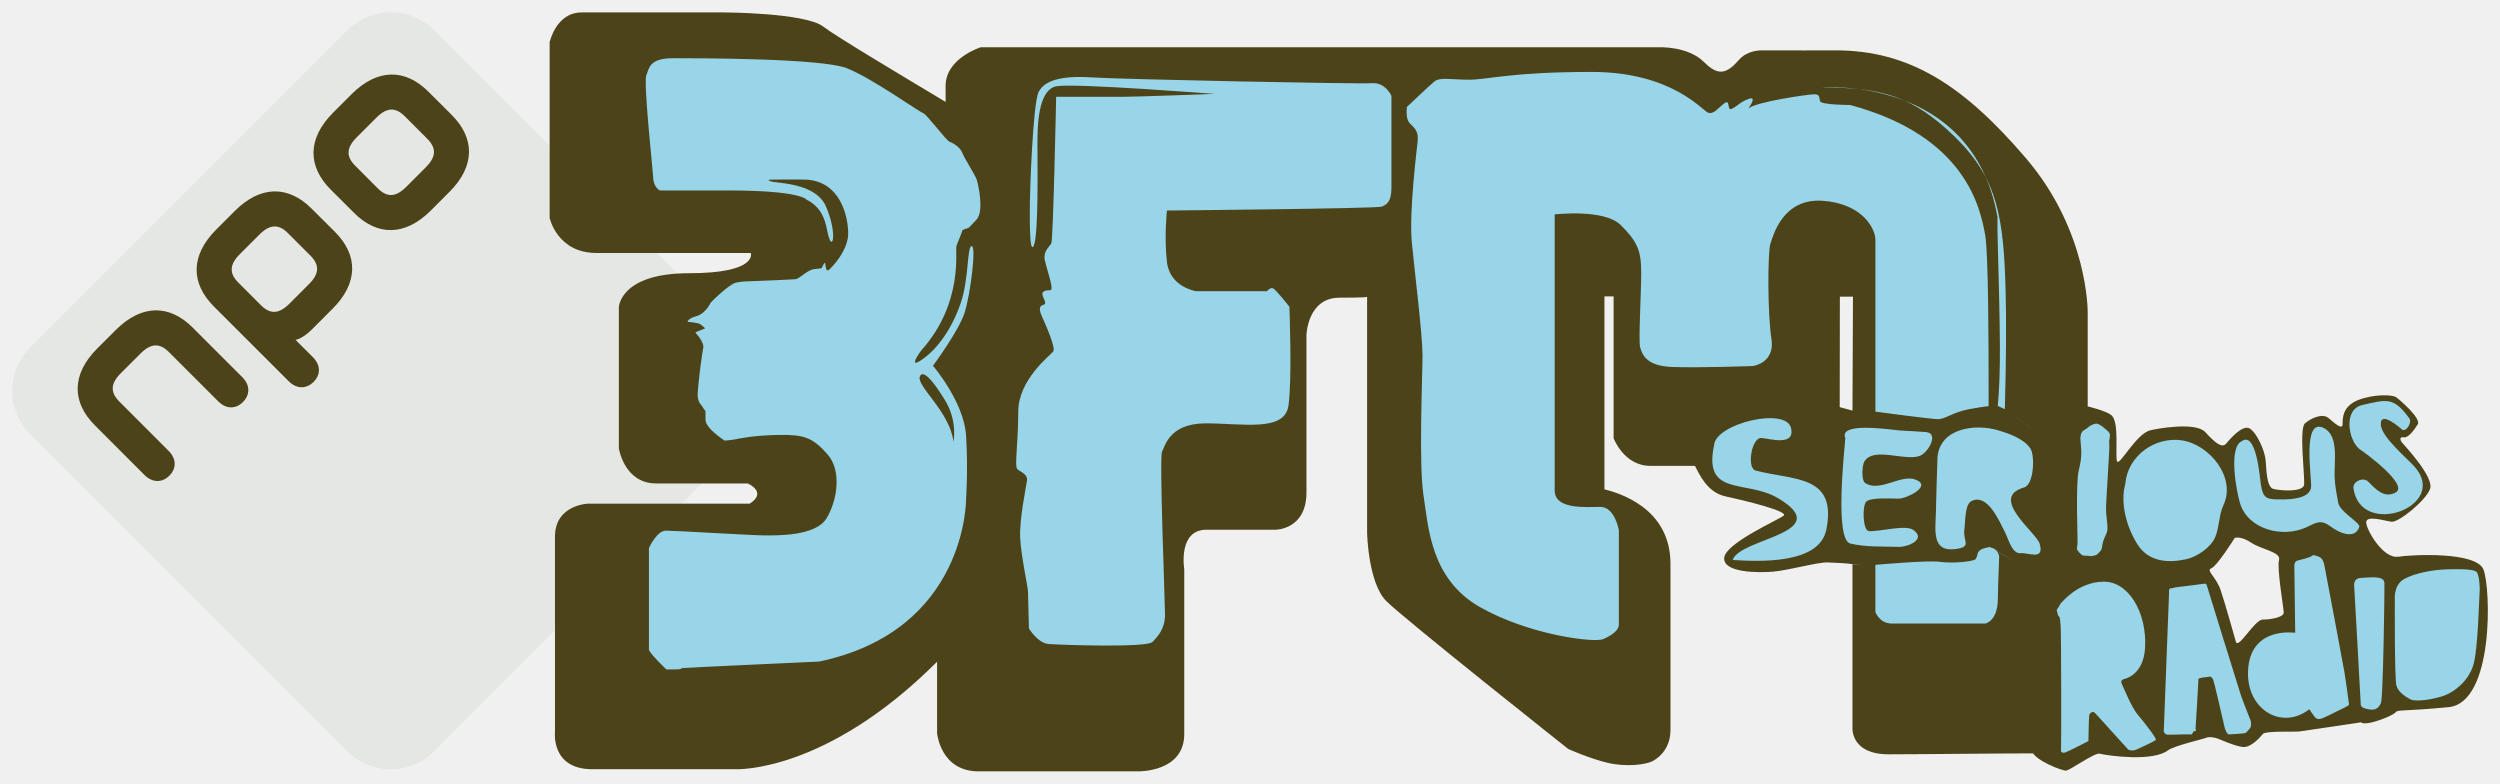
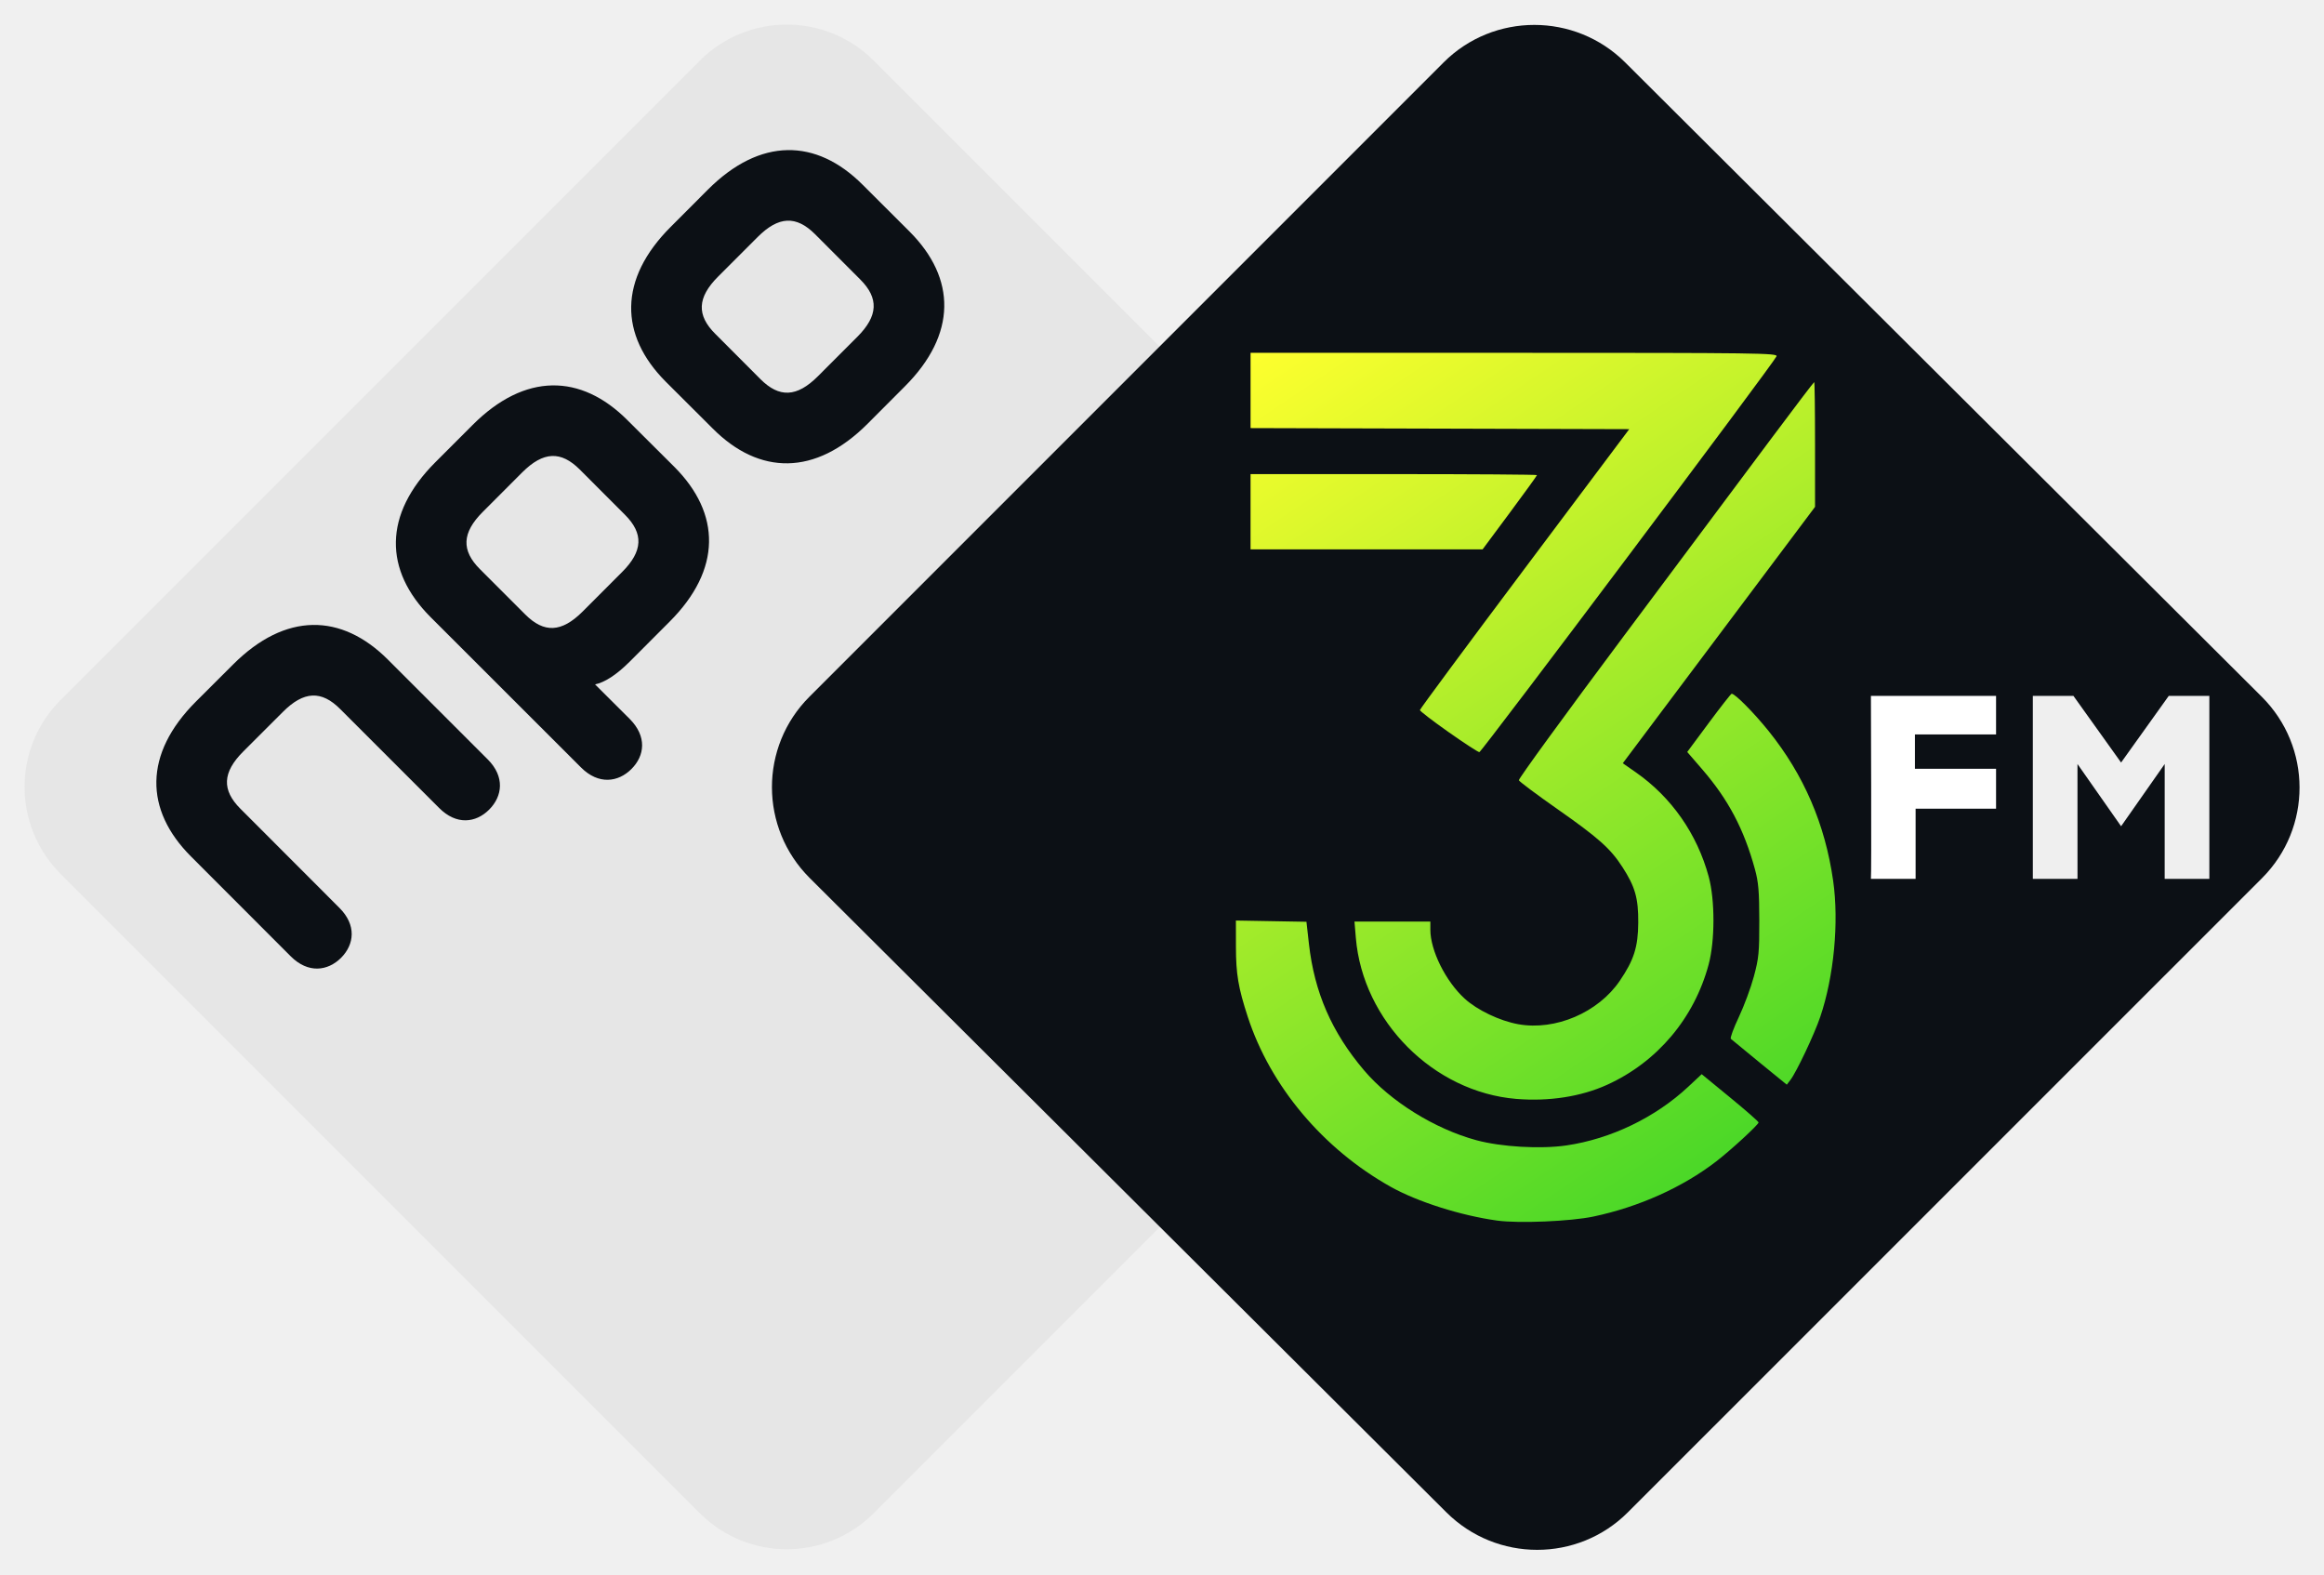
- <svg xmlns="http://www.w3.org/2000/svg" xmlns:xlink="http://www.w3.org/1999/xlink" width="1028.968" height="322.478" id="svg2" version="1.1">
+ <svg xmlns="http://www.w3.org/2000/svg" xmlns:xlink="http://www.w3.org/1999/xlink" width="475.099" height="321.785" id="svg2" version="1.1">
  <defs id="defs4">
+     <linearGradient id="linearGradient852">
+       <stop style="stop-color:#feff2d;stop-opacity:1" offset="0" id="stop848" />
+       <stop style="stop-color:#35d327;stop-opacity:1" offset="1" id="stop850" />
+     </linearGradient>
    <clipPath id="clipPath18">
      <path d="m 0,0 1870.88,0 0,1247 L 0,1247 0,0 z" id="path20" />
    </clipPath>
    <defs id="defs3221">
      <polyline id="SVGID_1_" points="0,0 226.484,0 226.66,226.719 0.18,226.719" />
    </defs>
    <clipPath id="SVGID_2_">
      <use height="1" width="1" y="0" x="0" style="overflow:visible" xlink:href="#SVGID_1_" overflow="visible" id="use3225" />
    </clipPath>
+     <linearGradient xlink:href="#linearGradient852" id="linearGradient846" x1="406.879" y1="261.445" x2="526.232" y2="438.744" gradientUnits="userSpaceOnUse" />
  </defs>
  <g id="layer1" transform="translate(-151.2278,-189.3284)">
-     <g id="layer1-9" transform="matrix(0.5467444,0,0,0.5467444,153.1868,187.0003)" style="fill:#e5e7e4;fill-opacity:1">
-       <rect style="fill:#e5e7e4;fill-opacity:1;fill-rule:nonzero;stroke:none" id="rect3273" transform="matrix(0.7071068,0.7071068,-0.7071068,0.7071068,0,0)" y="-209.436" x="201.535" ry="45.946" height="429.961" width="429.961" />
+     <g id="layer1-9" transform="matrix(0.5467444,0,0,0.5467444,153.1868,187.0003)" style="fill:#e6e6e6;fill-opacity:1">
+       <rect style="fill:#e6e6e6;fill-opacity:1;fill-rule:nonzero;stroke:none" id="rect3273" transform="matrix(0.7071068,0.7071068,-0.7071068,0.7071068,0,0)" y="-209.436" x="201.535" ry="45.946" height="429.961" width="429.961" />
    </g>
-     <path d="m 326.5,258.164 -8.072,8.078 c -4.312,4.306 -7.9,4.425 -11.74,0.583 l -9.223,-9.244 c -3.848,-3.819 -3.722,-7.431 0.568,-11.719 l 8.075,-8.078 c 4.297,-4.306 7.897,-4.421 11.74,-0.588 l 9.232,9.245 c 3.827,3.818 3.701,7.439 -0.58,11.723 z m 10.688,-21.489 -9.601,-9.577 c -9.506,-9.531 -20.961,-9.699 -31.643,0.989 l -7.603,7.615 c -10.694,10.685 -10.517,22.116 -1.008,31.647 l 9.6,9.573 c 9.518,9.552 20.966,9.719 31.646,-0.965 l 7.605,-7.624 c 10.695,-10.683 10.521,-22.124 1.003,-31.658 m -48.091,48.091 -9.61,-9.569 c -9.518,-9.53 -20.955,-9.707 -31.636,0.988 l -7.613,7.615 c -10.689,10.677 -10.523,22.106 -1.002,31.648 l 30.792,30.771 c 3.557,3.54 7.558,3.021 10.291,0.292 2.731,-2.732 3.193,-6.665 -0.352,-10.226 l -7.087,-7.066 c 1.928,-0.406 4.302,-1.878 7.09,-4.659 l 8.124,-8.139 c 10.703,-10.68 10.518,-22.115 1.003,-31.655 z m -10.113,9.773 c 3.83,3.825 3.71,7.44 -0.59,11.721 l -8.069,8.079 c -4.314,4.302 -7.888,4.42 -11.73,0.577 l -9.239,-9.242 c -3.831,-3.821 -3.722,-7.432 0.573,-11.72 l 8.065,-8.077 c 4.32,-4.308 7.911,-4.411 11.754,-0.584 l 9.236,9.246 m -28.057,49.998 -20.39,-20.38 c -9.53,-9.528 -20.955,-9.707 -31.651,0.983 l -7.615,7.6 c -10.686,10.688 -10.52,22.132 -0.985,31.662 l 20.379,20.4 c 3.565,3.552 7.553,3.021 10.291,0.304 2.722,-2.746 3.195,-6.705 -0.369,-10.238 l -20.201,-20.225 c -3.829,-3.821 -3.716,-7.428 0.59,-11.725 l 8.076,-8.069 c 4.287,-4.305 7.903,-4.43 11.73,-0.586 l 20.209,20.201 c 3.537,3.56 7.494,3.083 10.228,0.358 2.738,-2.74 3.261,-6.731 -0.291,-10.287" style="fill:#4c4319;fill-opacity:1;fill-rule:nonzero;stroke:none" id="path3966" />
-     <path style="fill:#4c4319" d="m 1158.966,480.396 c -18.899,1.798 -20.88,0.899 -21.781,2.155 -0.901,1.265 -12.056,5.885 -14.22,4.088 l -25.561,3.778 c -1.8,0.181 -13.683,-0.305 -14.763,0.958 -1.08,1.259 -4.86,5.759 -8.278,5.395 -3.42,-0.358 -8.821,-2.879 -10.261,-3.416 -1.442,-0.543 -3.599,-0.901 -4.858,-0.358 -1.261,0.541 -13.277,3.311 -15.599,5.094 -6.243,4.803 -24.001,2.406 -28.325,1.444 -1.962,-0.444 -12.059,6.782 -13.683,6.959 -1.619,0.183 -12.482,-4.081 -13.917,-7.678 -1.444,-3.601 -8.876,-71.034 -8.876,-71.034 l 1.236,-7.506 c -0.335,-0.202 -0.579,-0.362 -0.579,-0.362 0,0 -5.043,-2.877 -5.67,-3.328 -0.631,-0.45 -2.248,-1.532 -3.326,-1.892 -1.086,-0.358 -2.882,0.901 -3.966,1.444 -1.073,0.543 -1.261,2.162 -1.979,3.239 -0.72,1.082 -3.78,2.519 -8.817,2.341 -5.041,-0.179 -16.921,0.179 -19.263,0.541 -2.336,0.36 -21.238,-0.362 -22.858,-0.72 -1.619,-0.364 -6.117,-0.543 -10.082,-0.722 -3.959,-0.179 -16.199,3.237 -22.317,3.78 -6.123,0.543 -20.701,0.543 -20.343,-5.58 0.362,-6.123 22.322,-15.66 24.481,-17.464 2.162,-1.798 -16.378,-6.296 -23.938,-7.918 -7.561,-1.619 -10.798,-9.181 -12.604,-12.597 -1.798,-3.422 -1.259,-1.623 -2.336,-4.86 -1.08,-3.244 3.237,-14.763 5.399,-16.925 2.16,-2.16 14.763,-8.278 22.324,-8.638 7.558,-0.362 19.796,4.319 21.238,6.121 1.438,1.798 -0.358,15.119 -0.722,16.197 -0.358,1.082 -2.157,3.244 -5.755,3.244 -0.406,0 -0.819,0.021 -1.231,0.053 -3.22,0.248 -6.333,1.383 -6.333,1.383 l 12.961,-0.718 4.321,-0.72 -0.726,-10.804 2.164,-5.759 5.041,-3.601 8.638,2.343 c 0,0 8.282,0.091 9.27,0.091 0.991,0 24.485,2.696 25.111,2.875 0.634,0.183 2.341,-0.179 2.884,-0.358 0.541,-0.179 7.017,-3.058 14.035,-4.138 7.024,-1.082 8.375,-0.901 11.433,0.716 2.515,1.328 8.722,6.314 12.776,9.964 1.873,-2.227 7.819,-9.089 10.539,-9.691 3.237,-0.726 10.2,-1.32 10.2,-1.32 0,0 8.184,1.867 10.318,3.835 3.124,2.877 1.442,15.843 2.157,18.725 0.72,2.879 7.681,-11.038 13.686,-12.604 2.654,-0.684 18.718,-3.601 22.675,0.722 3.959,4.321 6.845,6.841 8.638,4.681 1.802,-2.157 6.843,-7.925 9.724,-6.119 2.877,1.8 6.117,8.998 6.474,12.962 0.364,3.959 0.364,11.158 3.244,11.88 2.881,0.716 12.24,1.442 12.6,-1.8 0.362,-3.241 -2.16,-23.039 0.362,-25.199 2.515,-2.162 7.196,-4.325 9.718,-2.162 2.515,2.162 5.759,5.039 5.759,2.515 0,-2.515 0,-7.375 6.302,-9.897 6.298,-2.517 14.039,-2.336 15.656,-1.259 1.623,1.08 10.446,8.819 9.002,11.156 -1.444,2.343 -3.959,5.765 -5.761,5.407 -1.797,-0.364 -1.621,1.076 -0.72,2.155 0.897,1.082 13.319,14.222 11.524,19.08 -1.8,4.86 -12.959,13.856 -15.839,13.498 -2.886,-0.362 -10.625,-2.877 -10.44,0.358 0.179,3.244 7.017,14.944 13.136,14.043 6.121,-0.897 32.039,-2.16 35.104,5.22 3.063,7.388 4.5,54.906 -14.401,56.708 m -87.954,-69.663 c 0,0 -7.203,11.524 -9.602,12.477 -2.408,0.972 1.922,3.366 3.839,9.124 1.917,5.759 5.275,17.761 6.241,21.116 0.956,3.366 7.678,-9.11 11.044,-9.11 3.355,0 8.634,-0.962 8.634,-2.881 0,-1.924 -2.884,-18.24 -1.918,-21.6 0.956,-3.368 -7.203,-4.321 -11.524,-7.199 -4.319,-2.884 -6.714,-1.928 -6.714,-1.928" id="path236" />
-     <path style="fill:#4c4319" d="m 875.642,210.084 c 14.919,0.044 24.443,-0.027 31.073,-0.027 30.24,0 52.526,14.18 78.382,44.41 25.841,30.229 25.401,63.519 25.401,63.519 v 38.649 c 0,0 -8.268,4.306 -9.695,5.736 -1.444,1.438 -1.183,6.173 -0.709,10.002 0.469,3.816 0.956,12.252 0,14.637 -0.956,2.389 -2.052,20.025 -0.722,22.559 9.484,18.106 -8.12,18.697 -8.12,18.697 l -1.431,0.949 c 0,0 -1.915,2.86 -2.873,6.209 -0.949,3.349 1.438,14.328 1.438,14.328 l 0.469,47.26 c 0.949,1.915 0,2.391 0,2.391 -14.06,0 -47.291,0.389 -60.278,0.389 -15.778,0 -14.894,-10.945 -14.894,-10.945 V 421.576 c 0,0 5.064,0.065 9.436,0.24 4.376,0.171 18.221,4.946 18.221,4.946 l 9.558,-0.962 21.372,-10.236 c 0,0 11.564,7.377 15.86,7.377 4.298,0 12.896,-3.814 5.736,-14.319 -7.159,-10.509 -4.711,-10.029 -1.838,-12.892 2.865,-2.871 7.264,-18.565 -0.846,-26.203 -8.123,-7.638 -12.128,-10.084 -14.515,-11.522 -2.387,-1.431 0,-1.909 -8.59,-1.431 -8.6,0.476 -19.095,5.075 -19.095,5.075 0,0 -15.515,-2.867 -19.339,-2.867 -3.812,0 -15.961,-0.234 -15.961,-0.234 l 0.2,-47.102 h -5.39 c 0,0 -0.063,29.19 -0.063,46.159 0,0 -0.732,1.425 -3.117,2.381 -2.395,0.958 -6.213,2.865 -5.256,5.729 0.958,2.867 2.296,7.941 0.916,13.757 -0.722,3.027 -5.247,1.604 -5.247,1.604 H 883.386 c 0,0 -3.835,-2.94 -1.924,-4.378 1.917,-1.431 5.235,-0.956 8.583,-1.911 3.342,-0.953 3.816,-4.774 3.816,-8.596 0,-6.123 0.505,-8.226 -5.729,-11.964 -2.381,-1.435 -11.951,-0.956 -15.294,0 -3.34,0.953 -12.437,3.351 -16.735,5.254 -4.298,1.911 -6.201,8.12 -7.641,11.465 -1.427,3.338 0.469,10.128 0.469,10.128 h -18.426 c -10.939,0 -15.138,-11.391 -15.138,-11.391 V 311.319 h -3.78 v 79.409 c 5.365,1.368 27.188,7.342 27.188,30.648 v 68.35 c 0,7.005 -3.947,10.945 -7.017,12.696 -3.058,1.758 -11.389,2.633 -18.832,0.878 -7.451,-1.753 -16.211,-5.694 -16.211,-5.694 0,0 -67.472,-53.446 -74.917,-60.895 -7.451,-7.449 -7.887,-28.038 -7.887,-28.038 v -97.152 c -0.379,0.124 -2.387,0.333 -11.385,0.333 -13.143,0 -13.578,15.334 -13.578,15.334 v 64.839 c 0,15.332 -12.7,15.332 -12.7,15.332 h -28.474 c -11.833,0 -9.124,16.211 -9.124,16.211 v 67.902 c 0,15.769 -18.927,15.334 -18.927,15.334 h -65.715 c -15.771,0 -17.087,-15.774 -17.087,-15.774 v -29.352 c -45.999,46.005 -82.797,44.245 -82.797,44.245 h -59.141 c -17.091,0 -15.332,-15.325 -15.332,-15.325 v -80.394 c 0,-13.138 13.578,-13.578 13.578,-13.578 h 66.59 c 7.449,-4.82 -0.878,-8.325 -0.878,-8.325 h -37.681 c -13.14,0 -15.321,-14.458 -15.321,-14.458 v -58.055 c 0,0 0.427,-14.012 28.908,-14.012 28.478,0 25.409,-8.325 25.409,-8.325 h -63.526 c -16.209,0 -19.276,-14.456 -19.276,-14.456 v -72.288 c 0,0 2.631,-12.265 13.147,-12.265 h 58.697 c 0,0 33.311,0.12 40.762,5.818 5.519,4.222 33.075,20.646 50.366,31.012 v -6.599 c 0,-11.391 14.456,-15.889 14.456,-15.889 h 278.994 c 0,0 12.004,-0.617 18.725,6.1 5.784,5.778 9.219,4.967 14.399,-0.96 3.361,-3.843 8.64,-3.843 8.64,-3.843" id="path238" />
-     <path style="fill:#98d5e9" d="m 715.922,223.571 c -5.599,0.406 -103.606,-1.593 -115.612,-2.393 -11.987,-0.8 -19.192,1.202 -21.589,5.999 -2.406,4.799 -3.601,41.6 -3.601,45.201 0,3.599 -0.402,22.402 1.604,18.003 1.997,-4.399 1.505,-33.763 1.505,-41.356 0,-7.605 0.088,-23.041 8.091,-24.243 7.996,-1.208 64.801,3.199 64.801,3.199 0,0 -32.404,1.196 -37.992,1.196 h -27.203 c 0,0 -1.202,59.202 -2.004,60.406 -0.8,1.196 -2.804,2.799 -2.804,5.597 0,2.799 4.399,13.593 2.4,13.593 -2,0 -3.603,0.404 -3.197,2.004 0.394,1.604 2.006,3.599 0.394,4.005 -1.595,0.398 -1.991,1.598 -0.8,4.399 1.204,2.799 6.011,13.197 4.81,14.799 -1.206,1.6 -14.405,11.593 -14.405,24.793 0,13.201 -1.598,22.408 -0.402,23.606 1.204,1.2 4.412,1.993 4.003,4.797 -0.404,2.799 -3.195,16.003 -2.799,23.599 0.402,7.596 3.206,20.398 3.206,22 0,1.595 0.392,15.197 0.392,15.197 0,0 3.599,6.007 8,6.401 4.403,0.406 40.398,1.604 42.808,-0.796 2.4,-2.406 5.201,-5.605 5.201,-11.202 0,-5.599 -2.412,-65.201 -1.208,-67.199 1.208,-2.002 2.802,-11.598 18.005,-11.598 15.199,0 32.402,3.599 33.999,-7.207 1.595,-10.8 0.402,-40.794 0.402,-40.794 0,0 -5.603,-7.203 -6.807,-7.605 -1.191,-0.396 -2.395,1.202 -2.395,1.202 h -29.198 c 0,0 -10.798,-1.598 -12,-12 -1.202,-10.398 0,-21.2 0,-21.2 0,0 86.388,-0.796 88.39,-1.598 2.004,-0.796 4.005,-2.002 4.005,-7.603 v -37.996 c -0.002,0 -2.408,-5.603 -7.998,-5.207 m 157.839,159.417 c -3.643,-0.956 -1.684,-13.702 2.498,-13.387 3.317,0.259 13.879,3.534 12.143,-4.071 -2.004,-8.836 -30.996,-1.903 -31.671,6.986 -4.601,21.522 13.208,14.029 26.405,21.903 24.062,14.368 -16.192,16.451 -18.722,25.393 10.533,0.642 35.618,1.943 38.501,-12.475 4.546,-22.696 -13.393,-20.206 -29.154,-24.349 m 64.919,24.433 c -3.187,-2.244 -13.984,0.815 -18.264,0.503 -2.505,-0.196 -2.831,-10.636 -0.968,-12.221 2.071,-1.758 10.791,-1.092 13.505,-1.147 2.905,-0.061 13.812,-5.155 6.618,-7.849 -6.043,-2.275 -14.597,5.384 -20.646,1.425 -1.671,-1.092 -1.271,-7.154 -0.444,-8.682 3.673,-6.698 17.598,0.21 23.393,-2.713 3.239,-1.64 7.432,-9.19 1.976,-9.585 -3.418,-0.259 -6.836,-0.417 -10.269,-0.615 -3.41,-0.2 -25.788,-3.854 -22.846,3.111 -0.455,5.999 -4.433,41.905 2.09,43.412 6.592,1.534 13.338,1.126 20.046,1.349 3.231,0.109 11.509,-2.961 5.809,-6.988 m -58.358,-78.649 c -1.598,-10 -1.598,-35.593 -0.404,-39.192 1.206,-3.601 5.197,-18.802 21.606,-17.603 16.397,1.196 21.595,11.606 21.595,16.005 v 70.779 c 0,0 22.4,3.001 25.584,3.092 3.182,0.091 6.163,-2.881 13.004,-4.121 6.786,-1.221 8.013,-1.221 8.013,-1.221 0.044,-29.794 -0.173,-63.481 -1.41,-70.375 -1.989,-11.196 -7.988,-40.806 -55.586,-53.595 0,0 -12.002,0 -12.397,-1.598 -0.404,-1.61 0,-2.806 -2.41,-2.806 -2.399,0 -24.789,3.197 -27.203,6.003 0,0 4.003,-5.361 0.406,-4.161 -3.599,1.198 -5.203,3.359 -7.201,4.161 -2.004,0.798 -0.406,-4.001 -2.802,-2.402 -2.397,1.6 -4.399,4.795 -6.794,3.993 -2.412,-0.796 -14.81,-16.794 -48.007,-16.794 -33.197,0 -42.799,3.199 -50.4,3.199 -7.594,0 -11.995,-1.196 -14.403,0.8 -2.395,1.993 -11.196,10.4 -11.196,10.4 0,0 -0.794,4.803 1.206,6.796 1.991,2.006 3.591,3.208 3.197,7.203 -0.394,4.001 -3.601,29.438 -2.397,41.842 1.191,12.4 4.397,37.998 4.397,46.401 0,8.394 -1.606,44.795 0.396,57.598 2.004,12.797 2.802,34.395 23.199,45.995 20.406,11.6 47.205,14.805 50.804,13.204 3.597,-1.606 6.403,-3.603 6.403,-6.003 v -38.805 c 0,0 -1.604,-9.598 -7.607,-9.598 -5.997,0 -18.798,1.202 -18.798,-6.796 v -113.597 c 0,0 20.408,-2.397 27.207,4.403 6.796,6.796 8.4,10.4 8.4,19.598 0,9.198 -1.204,28.402 -0.402,30.8 0.796,2.406 1.989,7.598 13.193,7.998 11.208,0.406 33.204,-0.398 33.204,-0.398 0,0 9.2,-1.202 7.603,-11.206 m 93.04,-44.389 c 1.227,46.338 1.393,56.651 0.135,72.021 l 2.892,1.326 c 0.585,-20.036 0.629,-37.358 0.324,-48.554 -0.798,-30 -3.193,-46.237 -20.791,-63.439 -17.605,-17.205 -30.802,-20.398 -54.81,-20.398 0,0 61.84,-5.119 72.248,53.281 m 77.676,140.884 c 4.445,-0.966 10.284,-4.9 12,-9.221 1.726,-4.3 1.452,-9.068 3.324,-13.027 5.407,-11.499 -5.896,-25.123 -17.283,-26.708 -10.867,-1.52 -22.164,6.312 -23.119,18.015 -2.214,8.021 0.709,18.163 5.106,24.951 4.544,7.03 12.351,7.638 19.973,5.99 m -44.991,-4.102 c 0,0 0.863,1.404 1.8,2.139 0.924,0.735 1.598,0.463 2.576,0.526 0.977,0.071 1.271,0.429 2.949,-0.116 1.671,-0.547 1.023,-0.589 2.065,-1.515 1.044,-0.924 0.777,-1.604 1.24,-3.557 0.486,-1.974 0.834,-2.269 1.642,-4.224 0.8,-1.936 -0.213,-6.007 -0.272,-9.67 -0.042,-3.664 1.577,-25.523 1.349,-26.872 -0.221,-1.353 0.16,-1.987 0.24,-3.307 0.099,-1.345 -0.518,-1.713 -1.745,-2.806 -1.214,-1.09 -1.214,-1.09 -2.467,-1.844 -1.259,-0.758 -1.93,-0.482 -3.269,0.088 -1.364,0.566 -1.412,1.229 -3.109,2.096 -1.699,0.874 -1.562,3.553 -1.562,3.553 l 0.328,4.349 c 0,0 0.389,3.37 -0.97,8.588 -1.372,5.228 -0.429,28.857 -0.509,29.851 -0.065,0.991 -0.286,2.722 -0.286,2.722 M 547.248,252.138 c -0.901,-2.33 -3.774,-3.936 -5.201,-4.481 -1.427,-0.533 -9.482,-11.457 -10.911,-11.806 -1.444,-0.364 -20.962,-14.325 -31.347,-18.449 -10.385,-4.117 -61.589,-4.117 -71.438,-4.117 -9.846,0 -9.846,3.936 -11.101,6.986 -1.25,3.044 2.686,39.028 2.873,42.61 0.175,3.576 2.684,4.837 2.684,4.837 h 28.108 c 30.08,0 32.233,3.757 32.233,3.757 8.588,4.3 7.876,12.353 9.486,16.291 1.608,3.936 2.863,-3.395 -1.435,-13.429 -4.298,-10.029 -20.589,-9.491 -22.741,-10.385 -2.149,-0.892 -1.789,-0.714 13.429,-0.714 15.222,0 18.445,15.216 18.445,22.2 0,6.984 -6.803,14.144 -8.053,15.041 -1.254,0.901 -1.254,-2.328 -1.436,-2.869 -0.183,-0.526 -1.08,1.261 -1.259,1.795 -0.181,0.539 -0.718,0.36 -3.399,0.716 -2.686,0.36 -5.906,3.934 -7.518,4.119 -1.614,0.177 -19.518,0.899 -20.055,0.899 -0.537,0 -1.787,0 -4.477,0.532 -2.682,0.543 -10.023,7.699 -10.381,8.238 -0.356,0.537 -2.153,4.475 -5.908,5.55 -3.763,1.08 -3.587,2.326 -3.587,2.326 0,0 4.146,0.362 5.037,0.897 0.903,0.541 2.157,1.795 2.157,1.795 l -3.972,1.61 c 0,0 0.185,0.535 0.899,1.248 0.714,0.722 2.332,3.229 2.332,4.477 0,1.261 -0.185,1.438 -0.185,1.438 0,0 -0.183,1.433 -0.533,3.582 -0.362,2.149 -1.438,11.097 -1.617,14.502 -0.181,3.401 1.617,4.839 1.617,4.839 l 0.888,1.431 0.716,0.892 v 3.585 c 0,3.576 7.878,8.592 7.878,8.592 0,0 2.505,-0.181 4.479,-0.539 1.968,-0.362 7.163,-1.61 17.725,-1.789 10.57,-0.179 13.97,1.067 20.053,7.874 6.083,6.807 4.119,19.16 -0.358,26.498 -4.477,7.342 -20.41,6.98 -25.422,6.98 -5.014,0 -36.885,-1.968 -40.644,-1.968 -3.768,0 -6.986,7.167 -6.986,7.167 v 41.718 c 0,1.427 7.167,8.234 7.167,8.234 h 3.936 c 2.863,0 1.612,-0.362 2.684,-0.543 1.078,-0.179 56.224,-2.682 56.224,-2.682 60.876,-12.715 60.514,-66.784 60.514,-66.784 0,0 0.888,-12.53 0,-26.319 -0.901,-13.789 -13.614,-28.653 -13.614,-28.653 0,0 10.745,-14.502 13.075,-22.016 2.328,-7.527 4.839,-27.222 2.865,-27.222 -1.966,0 -1.08,13.252 -4.477,23.279 -3.395,10.027 -9.135,18.623 -15.759,23.275 -6.615,4.658 -0.707,-3.401 -0.707,-3.401 17.897,-19.872 13.961,-41.718 14.681,-43.326 0.72,-1.619 2.505,-6.445 2.505,-6.445 0,0 1.252,-0.543 1.974,-0.72 0.705,-0.175 0.537,-0.175 3.757,-3.576 3.216,-3.404 0.72,-14.681 0,-16.651 -0.718,-1.974 -5.014,-8.6 -5.9,-10.928 m -17.371,92.027 c 1.261,-2.682 5.197,1.442 10.383,10.027 5.197,8.598 3.41,17.013 3.41,17.013 -1.444,-12.532 -15.605,-23.17 -13.793,-27.041 m 592.405,62.044 c 0.572,-1.73 -7.998,-6.115 -8.67,-9.952 -0.636,-3.563 -1.313,-6.721 -1.48,-10.41 -0.303,-6.237 1.96,-17.19 -4.5,-20.36 -9.114,-4.517 -4.769,21.071 -5.195,24.401 -0.598,4.654 -8.261,5.039 -12.389,5.003 -5.679,-0.044 -7.283,-0.095 -8.257,-5.946 -0.431,-2.547 -1.779,-22.448 -7.931,-17.994 -5.458,2.522 -2.233,20.305 -0.69,25.424 3.275,10.895 17.506,14.498 27.308,9.985 4.172,-1.926 5.868,-3.479 10.358,-0.095 2.839,2.141 9.627,5.435 11.446,-0.057 m 0.743,20.981 c -3.418,0.08 -2.846,3.454 -2.846,3.454 0,0 2.675,47.041 2.709,48.729 0.046,1.686 3.97,2.075 4.955,2.046 0.977,-0.032 2.425,-0.537 3.351,-2.745 0.909,-2.204 1.518,-45.934 1.438,-49.312 -0.101,-3.387 -6.186,-2.258 -9.606,-2.172 m 21.859,-45.938 c -3.244,-3.566 -13.536,-12.187 -13.745,-17.159 -0.259,-6.043 8.211,1.6 8.742,2.023 1.665,1.294 4.149,-2.983 3.079,-4.469 -6.567,-9.145 -9.373,-7.897 -19.474,-5.611 -7.874,1.808 -5.784,14.447 -1.067,18.179 1.518,0.907 20.566,14.725 14.801,17.84 -4.837,2.621 -8.346,-1.638 -11.385,-4.589 -1.899,-1.844 -6.34,-0.031 -5.95,2.827 2.894,20.935 39.928,7.401 24.999,-9.042 m -37.011,40.573 c -0.665,-3.027 -1.821,-3.189 -2.793,-3.54 -0.975,-0.364 -1.751,-0.726 -2.317,-0.141 -0.56,0.575 -4.778,1.656 -5.748,1.871 -0.956,0.208 -1.505,0.991 -1.469,2.317 0.034,1.326 0.358,27.464 0.358,27.464 0,0 -17.615,-2.778 -19.31,14.203 -1.686,16.973 13.595,26.293 25.123,17.241 0,0 1.602,2.429 2.208,3.176 0.596,0.741 1.36,1.109 2.711,0.697 1.339,-0.419 5.713,-2.623 6.864,-3.222 1.135,-0.606 4.563,-2.023 4.557,-2.591 -0.015,-0.577 -1.652,-11.951 -1.888,-13.271 -0.23,-1.339 -7.647,-41.175 -8.295,-44.203 m -83.425,48.765 c -0.617,-1.322 0.924,-1.739 0.924,-1.739 0,0 8.053,-1.339 8.729,-12.776 0.869,-14.727 -6.872,-27.615 -17.279,-27.34 -10.394,0.257 -16.563,8.217 -17.125,8.607 -0.573,0.406 -1.103,2.141 -1.678,2.522 -0.562,0.389 0.044,1.72 0.044,1.72 0,0 0.025,0.949 0.623,1.505 0.585,0.543 0.45,2.467 0.671,3.784 0.24,1.332 0.326,50.232 0.16,51.198 -0.173,0.941 0.796,1.318 1.943,0.897 1.151,-0.415 9.329,-4.62 9.329,-4.62 0,0 0.156,-9.314 0.316,-10.474 0.166,-1.147 1.486,-1.949 2.275,-1.193 0.796,0.732 13.105,14.502 13.69,15.05 0.594,0.562 2.136,0.711 3.488,0.105 1.328,-0.606 7.611,-3.422 7.988,-4.005 0.358,-0.575 -4.83,-7.304 -7.394,-10.276 -2.597,-2.987 -6.083,-11.654 -6.704,-12.964 m -40.152,-80.615 c 4.153,-1.189 4.546,-13.328 2.545,-16.169 -2.823,-3.991 -8.64,-5.988 -13.109,-7.342 -9.564,-2.877 -23.951,-0.924 -25.054,10.947 -0.255,7.432 -0.486,14.868 -0.642,22.307 -0.16,7.523 -1.955,16.773 7.763,15.633 7.462,-0.876 3.206,-3.311 3.928,-7.944 0.425,-2.726 0.08,-10.368 2.867,-11.802 6.748,-3.488 11.686,8.63 13.801,12.669 1.515,2.892 2.892,9.133 6.561,8.741 3.027,-0.33 9.768,3.197 7.8,-3.808 -1.28,-4.69 -21.118,-19.002 -6.46,-23.233 m 89.314,85.706 c -0.815,-2.452 -13.858,-44.563 -14.06,-45.315 -0.215,-0.751 -0.419,-0.949 -1.562,-0.728 -1.16,0.217 -11.351,1.438 -11.351,1.438 0,0 -1.326,0.417 -2.109,0.438 -0.764,0.019 -0.543,1.678 -0.543,1.678 l -2.189,57.373 c 0,0 0.617,0.949 1.196,1.116 0.579,0.183 9.249,-0.223 10.008,-0.067 0.777,0.179 0.551,-1.339 1.524,-1.36 0.964,-0.021 0.358,-0.97 0.358,-0.97 0,0 1.233,-19.63 1.198,-20.387 0,-0.758 4.033,-0.863 4.605,-1.073 0.573,-0.194 0.968,0.549 1.385,1.109 0.406,0.564 4.529,18.722 4.75,19.665 0.21,0.949 1.029,3.025 1.796,3.004 0.789,-0.019 6.18,-0.351 6.742,-0.556 0.57,-0.198 1.126,-1.166 1.89,-1.953 0.728,-0.779 0.493,-2.667 0.29,-3.233 -0.208,-0.568 -3.092,-7.727 -3.928,-10.177 M 967.454,415.131 c -3.033,1.015 -1.997,3.254 -3.081,4.321 -1.069,1.082 -9.665,1.838 -14.673,1.116 -5.02,-0.716 -26.584,1.246 -26.584,1.246 v 19.364 c 0,0 1.598,4.795 6.796,4.795 h 38.394 c 0,0 5.216,-0.804 5.216,-10.398 0,-2.564 0.131,-6.319 0.537,-17.344 -0.002,-0.002 -0.846,-5.014 -6.605,-3.1 m 203.17,9.663 c -1.004,-1.183 -6.155,-1.292 -12.029,-1.145 -5.862,0.154 -13.658,1.551 -18,4.094 -4.346,2.517 -3.688,8.535 -3.688,8.535 0,0 -0.147,32.614 0.655,35.26 0.808,2.627 3.553,4.496 5.778,5.643 2.233,1.156 9.539,0.007 13.904,-1.553 4.353,-1.566 9.878,-6.049 11.913,-12.395 2.042,-6.331 2.454,-28.567 2.646,-30.259 0.217,-1.69 -0.173,-6.999 -1.179,-8.179" id="path240" />
+     <path style="fill:#0c1015;fill-opacity:1" clip-path="url(#SVGID_2_)" d="M 10.078,99.156 99.25,9.98 c 7.035,-7.031 18.465,-7.031 25.531,0 l 89.508,89.176 c 7.059,7.035 7.078,18.438 0.047,25.48 l -89.18,89.168 c -7.027,7.031 -18.457,7.031 -25.516,0 L 10.128,124.636 c -7.066,-7.042 -7.085,-18.445 -0.05,-25.48" id="path3227" transform="matrix(1.453985,0,0,1.453985,302.0369,187.5781)" />
+     <path d="m 326.5,258.164 -8.072,8.078 c -4.312,4.306 -7.9,4.425 -11.74,0.583 l -9.223,-9.244 c -3.848,-3.819 -3.722,-7.431 0.568,-11.719 l 8.075,-8.078 c 4.297,-4.306 7.897,-4.421 11.74,-0.588 l 9.232,9.245 c 3.827,3.818 3.701,7.439 -0.58,11.723 z m 10.688,-21.489 -9.601,-9.577 c -9.506,-9.531 -20.961,-9.699 -31.643,0.989 l -7.603,7.615 c -10.694,10.685 -10.517,22.116 -1.008,31.647 l 9.6,9.573 c 9.518,9.552 20.966,9.719 31.646,-0.965 l 7.605,-7.624 c 10.695,-10.683 10.521,-22.124 1.003,-31.658 m -48.091,48.091 -9.61,-9.569 c -9.518,-9.53 -20.955,-9.707 -31.636,0.988 l -7.613,7.615 c -10.689,10.677 -10.523,22.106 -1.002,31.648 l 30.792,30.771 c 3.557,3.54 7.558,3.021 10.291,0.292 2.731,-2.732 3.193,-6.665 -0.352,-10.226 l -7.087,-7.066 c 1.928,-0.406 4.302,-1.878 7.09,-4.659 l 8.124,-8.139 c 10.703,-10.68 10.518,-22.115 1.003,-31.655 z m -10.113,9.773 c 3.83,3.825 3.71,7.44 -0.59,11.721 l -8.069,8.079 c -4.314,4.302 -7.888,4.42 -11.73,0.577 l -9.239,-9.242 c -3.831,-3.821 -3.722,-7.432 0.573,-11.72 l 8.065,-8.077 c 4.32,-4.308 7.911,-4.411 11.754,-0.584 l 9.236,9.246 m -28.057,49.998 -20.39,-20.38 c -9.53,-9.528 -20.955,-9.707 -31.651,0.983 l -7.615,7.6 c -10.686,10.688 -10.52,22.132 -0.985,31.662 l 20.379,20.4 c 3.565,3.552 7.553,3.021 10.291,0.304 2.722,-2.746 3.195,-6.705 -0.369,-10.238 l -20.201,-20.225 c -3.829,-3.821 -3.716,-7.428 0.59,-11.725 l 8.076,-8.069 c 4.287,-4.305 7.903,-4.43 11.73,-0.586 l 20.209,20.201 c 3.537,3.56 7.494,3.083 10.228,0.358 2.738,-2.74 3.261,-6.731 -0.291,-10.287" style="fill:#0c1015;fill-opacity:1;fill-rule:nonzero;stroke:none" id="path3966" />
+     <path style="fill:url(#linearGradient846);stroke-width:0.427;fill-opacity:1" d="m 457.313,438.815 c -7.431,-1.023 -16.312,-3.841 -21.798,-6.915 -13.823,-7.747 -24.585,-20.551 -29.211,-34.754 -1.942,-5.962 -2.404,-8.706 -2.411,-14.318 l -0.007,-5.343 7.21,0.126 7.21,0.126 0.506,4.498 c 1.12,9.956 4.674,18.104 11.29,25.89 5.37,6.318 14.421,11.945 22.936,14.258 5.06,1.374 13.124,1.843 18.41,1.07 9.097,-1.33 18.199,-5.716 24.931,-12.014 l 2.728,-2.551 5.815,4.77 c 3.199,2.624 5.815,4.917 5.815,5.095 0,0.446 -5.656,5.652 -8.632,7.946 -6.898,5.317 -15.81,9.32 -25.133,11.29 -4.657,0.984 -15.273,1.431 -19.661,0.826 z m 3.894,-24.87 c -16.941,-1.404 -31.383,-15.9 -32.803,-32.926 l -0.277,-3.32 h 7.755 7.755 v 1.665 c 0,4.238 3.126,10.52 7,14.068 2.586,2.368 7.197,4.569 10.995,5.248 7.572,1.353 16.306,-2.384 20.724,-8.868 2.904,-4.262 3.747,-6.917 3.78,-11.899 0.033,-4.996 -0.633,-7.337 -3.226,-11.35 -2.466,-3.816 -4.857,-5.945 -13.392,-11.926 -4.179,-2.929 -7.684,-5.55 -7.79,-5.825 -0.105,-0.275 9.489,-13.457 21.32,-29.295 11.832,-15.837 25.423,-34.036 30.204,-40.442 4.78,-6.406 8.767,-11.647 8.859,-11.647 0.092,0 0.168,5.738 0.168,12.751 v 12.751 l -19.651,26.202 -19.651,26.202 2.617,1.822 c 7.315,5.091 12.575,12.606 14.946,21.353 1.299,4.794 1.295,13.081 -0.01,17.951 -2.944,10.988 -10.512,19.952 -20.768,24.603 -5.323,2.414 -11.89,3.433 -18.554,2.881 z m 49.745,-7.438 c -3.055,-2.49 -5.704,-4.667 -5.885,-4.838 -0.181,-0.17 0.55,-2.166 1.624,-4.435 1.075,-2.269 2.46,-6.006 3.079,-8.304 1.01,-3.753 1.124,-4.919 1.113,-11.445 -0.009,-5.982 -0.167,-7.834 -0.891,-10.485 -2.236,-8.178 -5.439,-14.247 -10.788,-20.436 l -3.053,-3.533 4.409,-5.943 c 2.425,-3.269 4.526,-5.951 4.669,-5.96 0.664,-0.041 4.536,3.861 7.56,7.622 7.202,8.954 11.546,19.032 13.195,30.615 1.208,8.486 0.157,19.553 -2.64,27.812 -1.207,3.564 -4.85,11.264 -6.102,12.897 l -0.736,0.961 z m -63.603,-67.548 c -3.217,-2.267 -5.849,-4.287 -5.849,-4.49 0,-0.203 9.629,-13.206 21.398,-28.896 l 21.398,-28.527 -38.707,-0.109 -38.707,-0.109 v -7.691 -7.691 h 53.899 c 50.133,0 53.879,0.05 53.625,0.712 -0.482,1.255 -60.278,80.888 -60.751,80.905 -0.251,0.009 -3.087,-1.838 -6.304,-4.105 z m -40.468,-45.03 v -7.693 h 29.277 c 16.102,0 29.277,0.091 29.277,0.203 0,0.112 -2.502,3.574 -5.561,7.693 l -5.561,7.49 h -23.717 -23.717 z" id="path819" />
+     <path style="fill:#ffffff;fill-opacity:1;stroke:none;stroke-width:0.634px;stroke-linecap:butt;stroke-linejoin:miter;stroke-opacity:1" d="m 533.702,368.963 c 0.141,-0.562 0,-37.391 0,-37.391 h 25.583 v 7.872 h -16.587 v 7.028 h 16.587 v 8.153 h -16.446 v 14.338 z" id="path875" />
+     <path id="path875-4-3" style="fill:#efefef;fill-opacity:1;stroke:none;stroke-width:0.634px;stroke-linecap:butt;stroke-linejoin:miter;stroke-opacity:1" d="m 584.845,345.191 9.741,-13.619 h 8.303 v 37.391 h -4.568 l -4.564,-4.9e-4 0.004,-23.473 -8.915,12.723 -8.915,-12.723 0.004,23.473 -4.564,4.9e-4 h -4.568 v -37.391 h 8.303 l 9.741,13.619" />
  </g>
-   <style type="text/css" id="undefined" />
</svg>
